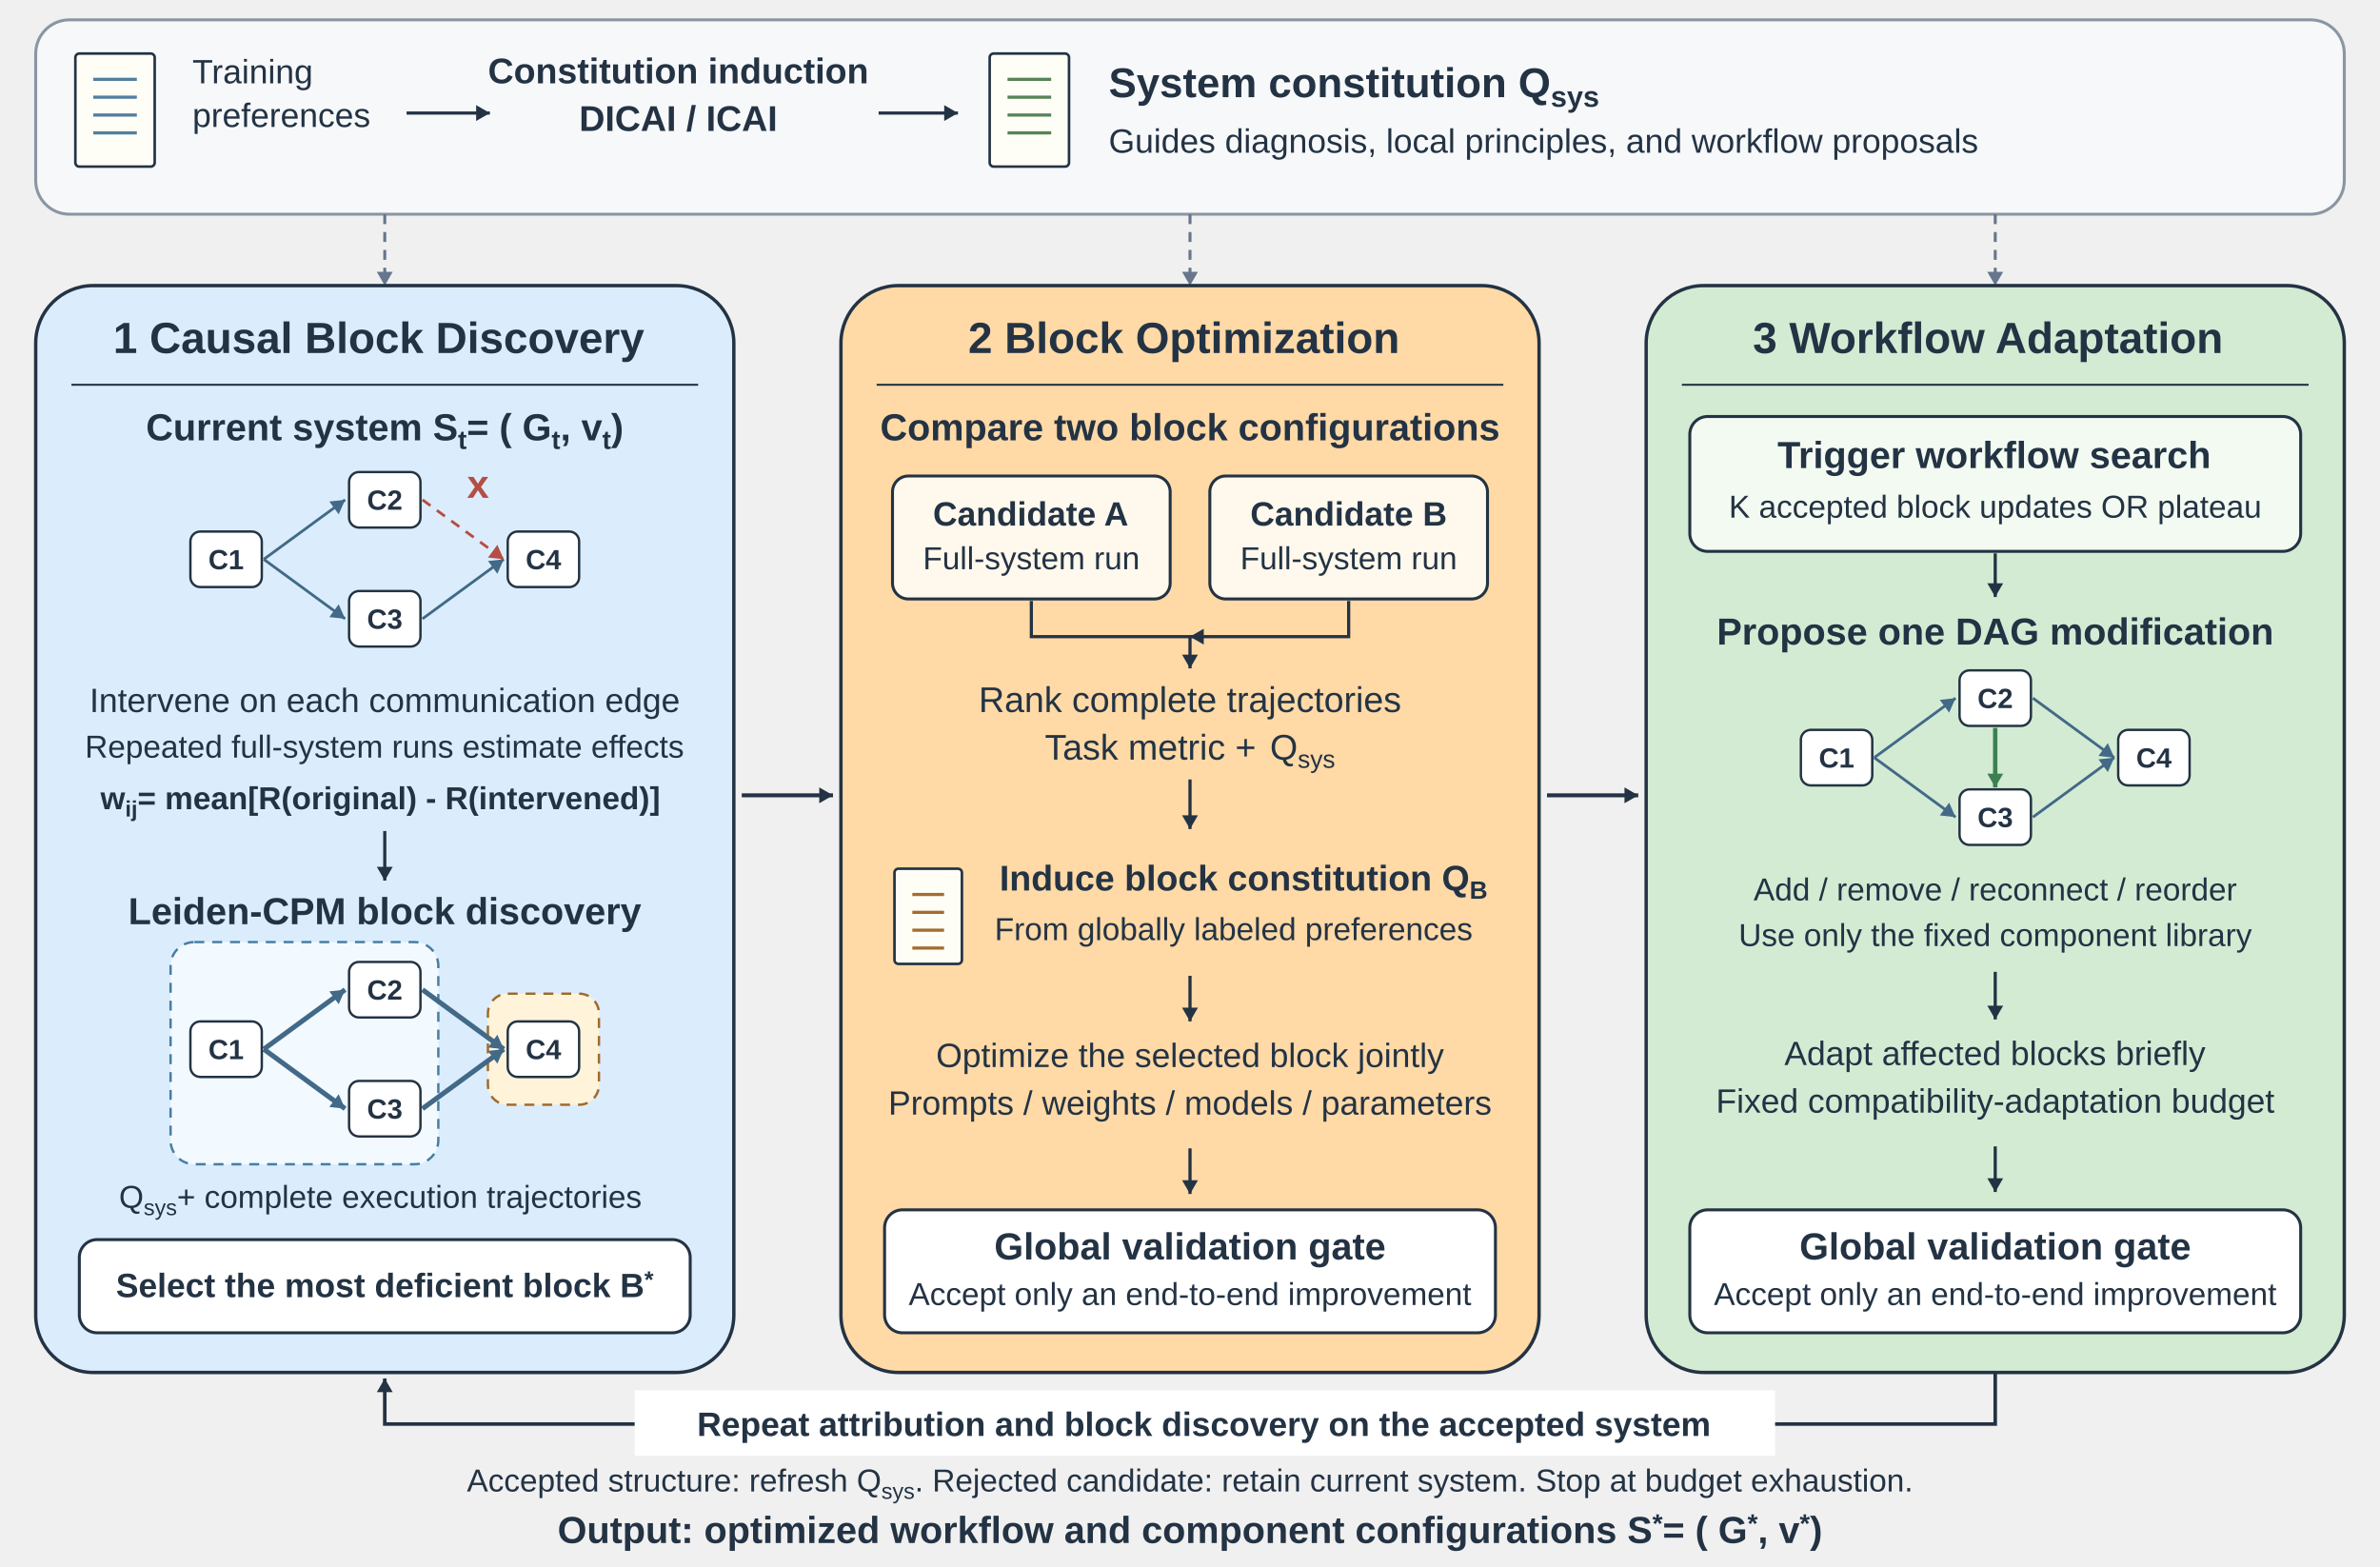
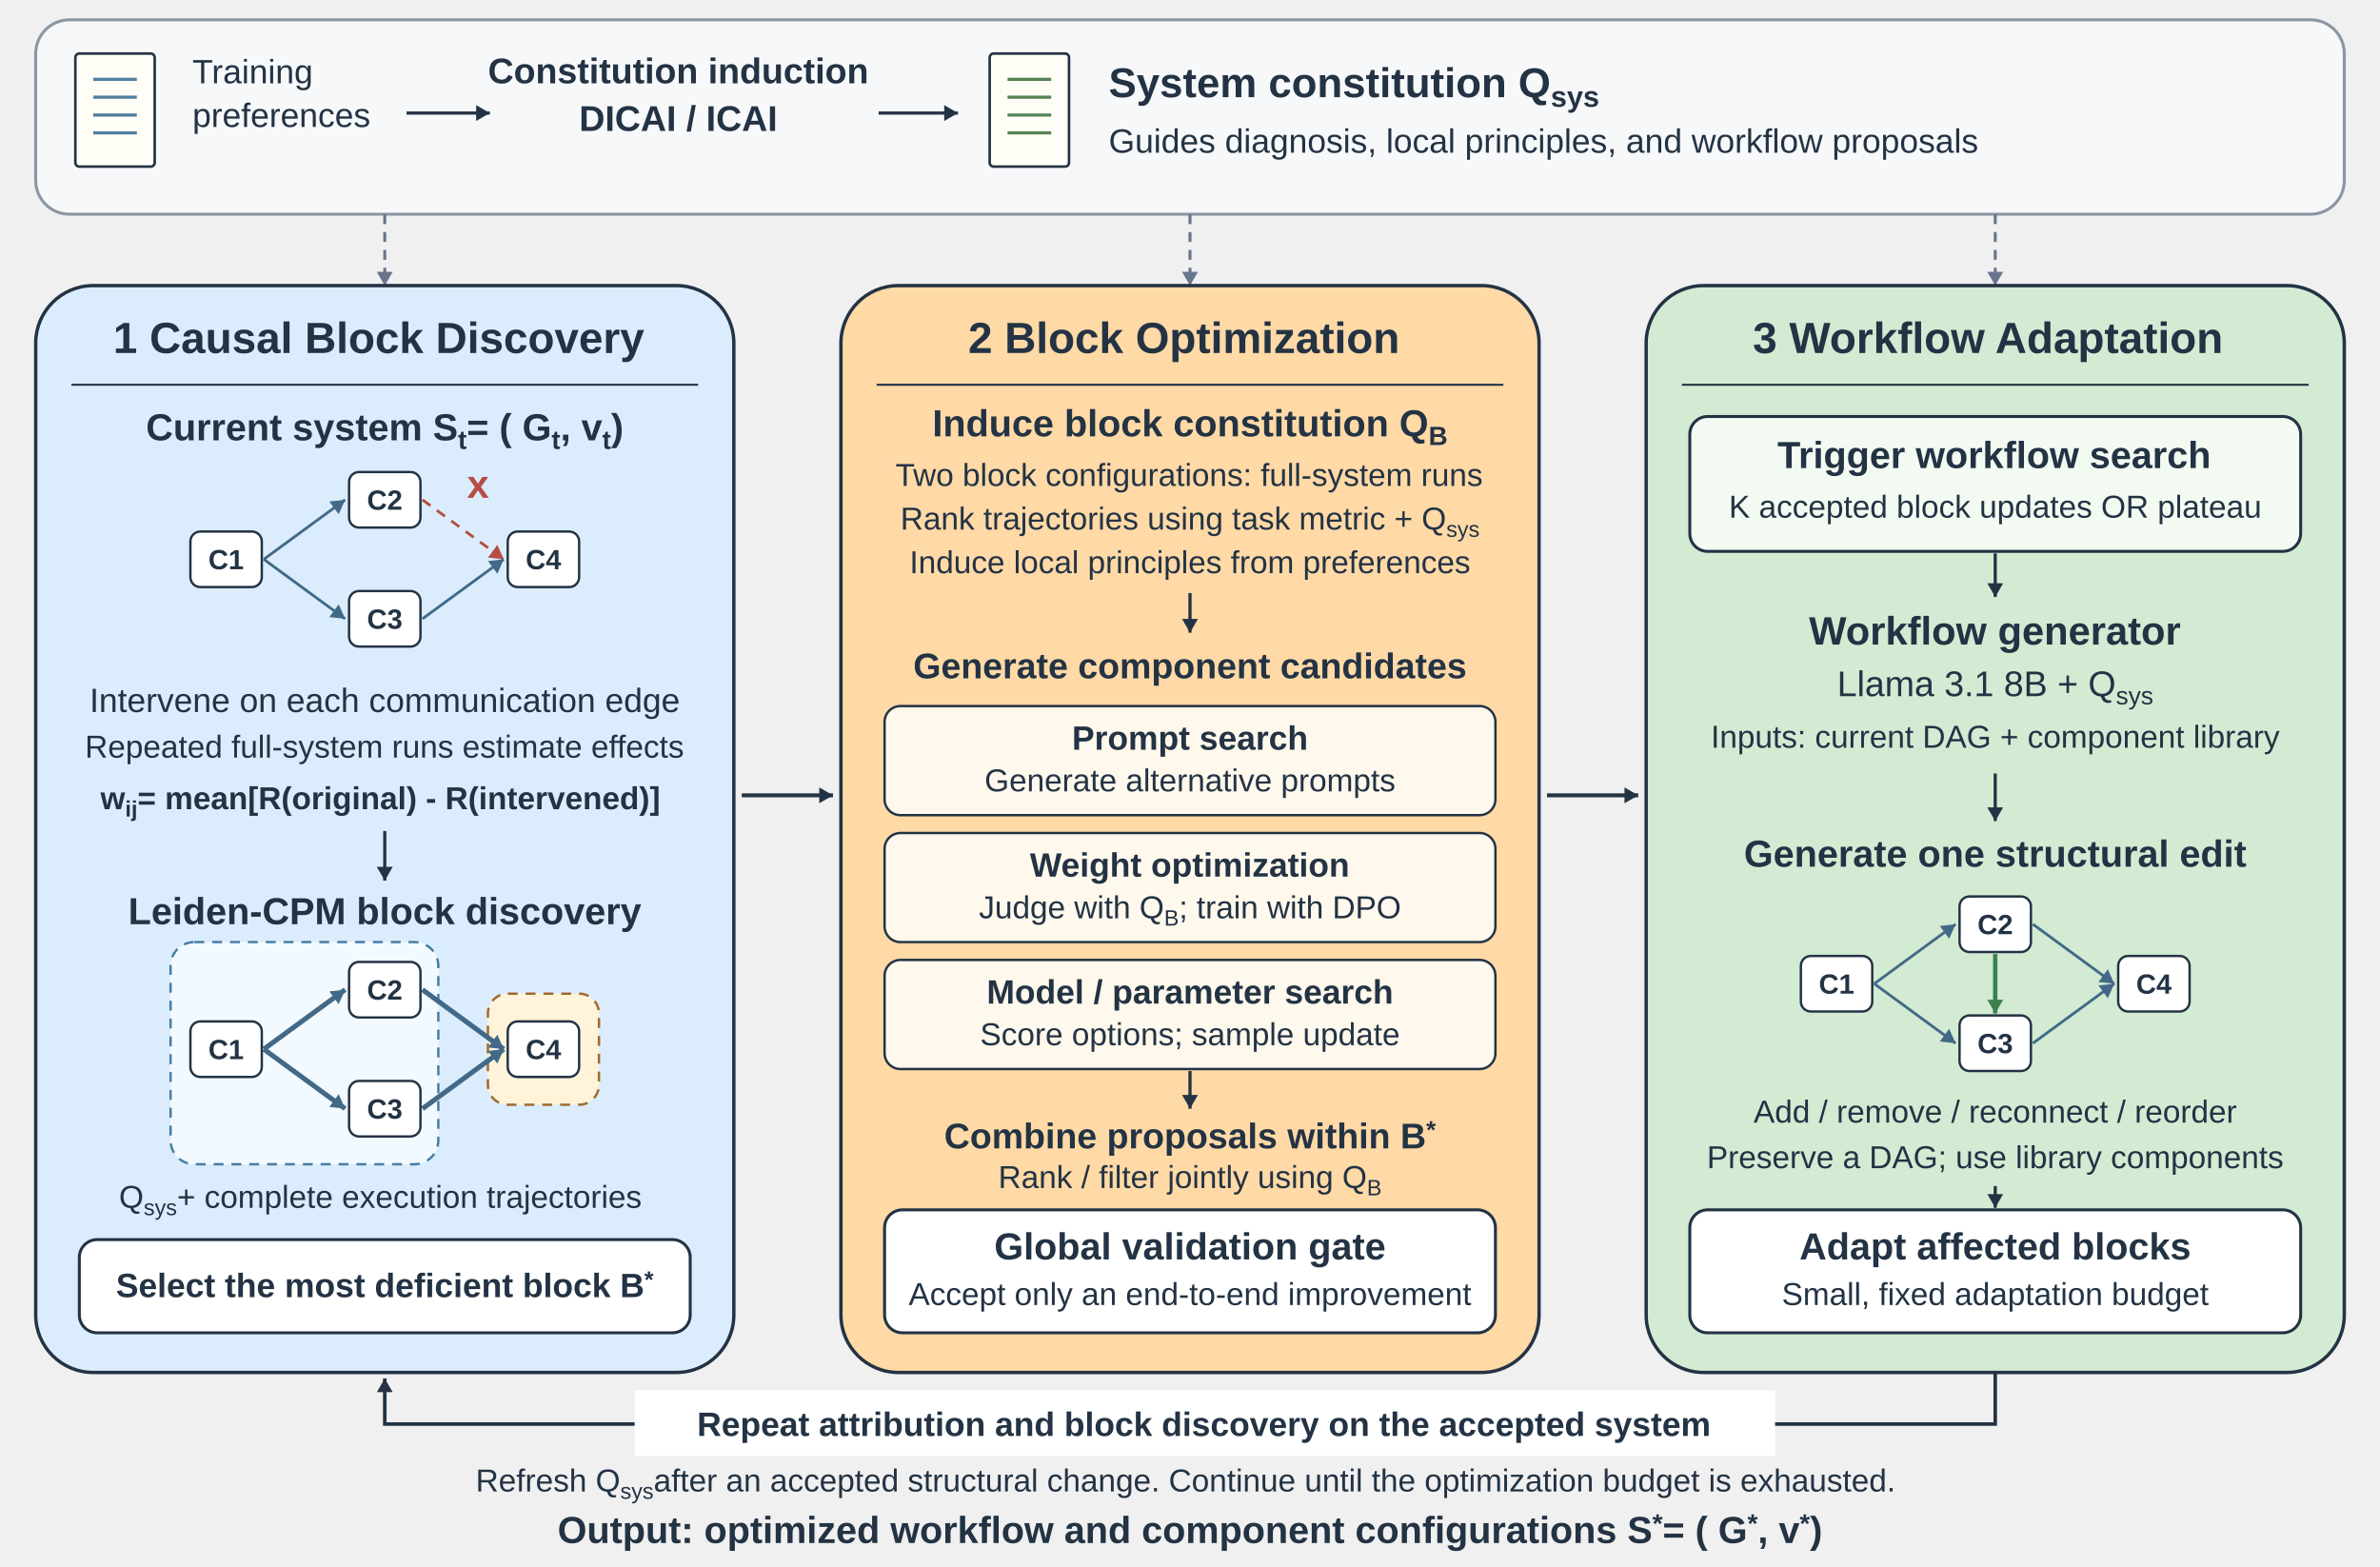
<svg xmlns="http://www.w3.org/2000/svg" width="1200" height="790" viewBox="0 0 1200 790">
  <rect x="18" y="10" width="1164" height="98" rx="17" fill="#F7F8FA" stroke="#8A96A2" stroke-width="1.5" />
  <rect x="38" y="27" width="40" height="57" rx="2" fill="#FFFEF6" stroke="#233344" stroke-width="1.3" />
  <polyline points="47,40 69,40" fill="none" stroke="#527FA0" stroke-width="1.6" />
  <polyline points="47,49 69,49" fill="none" stroke="#527FA0" stroke-width="1.6" />
  <polyline points="47,58 69,58" fill="none" stroke="#527FA0" stroke-width="1.6" />
  <polyline points="47,67 69,67" fill="none" stroke="#527FA0" stroke-width="1.6" />
  <text x="97.0" y="42" font-family="Arial, Helvetica, sans-serif" font-size="17" font-weight="400" fill="#233344">Training</text>
  <text x="97.0" y="64" font-family="Arial, Helvetica, sans-serif" font-size="17" font-weight="400" fill="#233344">preferences</text>
  <polyline points="205,57 247,57" fill="none" stroke="#233344" stroke-width="1.6" />
  <polygon points="247,57 240.072,61.0 240.072,53.0" fill="#233344" />
  <text x="246.023" y="42" font-family="Arial, Helvetica, sans-serif" font-size="18" font-weight="700" fill="#233344">Constitution induction</text>
  <text x="291.999" y="66" font-family="Arial, Helvetica, sans-serif" font-size="18" font-weight="700" fill="#233344">DICAI / ICAI</text>
  <polyline points="443,57 483,57" fill="none" stroke="#233344" stroke-width="1.6" />
  <polygon points="483,57 476.072,61.0 476.072,53.0" fill="#233344" />
  <rect x="499" y="27" width="40" height="57" rx="2" fill="#FFFEF6" stroke="#233344" stroke-width="1.3" />
  <polyline points="508,40 530,40" fill="none" stroke="#568456" stroke-width="1.6" />
  <polyline points="508,49 530,49" fill="none" stroke="#568456" stroke-width="1.6" />
  <polyline points="508,58 530,58" fill="none" stroke="#568456" stroke-width="1.6" />
  <polyline points="508,67 530,67" fill="none" stroke="#568456" stroke-width="1.6" />
  <text x="559.0" y="49" font-family="Arial, Helvetica, sans-serif" font-size="21" font-weight="700" fill="#233344">System constitution </text>
  <text x="765.524" y="49" font-family="Arial, Helvetica, sans-serif" font-size="21" font-weight="700" fill="#233344">Q</text>
  <text x="781.858" y="53.83" font-family="Arial, Helvetica, sans-serif" font-size="14.7" font-weight="700" fill="#233344">sys</text>
  <text x="806.385" y="49" font-family="Arial, Helvetica, sans-serif" font-size="21" font-weight="700" fill="#233344" />
  <text x="559.0" y="77" font-family="Arial, Helvetica, sans-serif" font-size="17" font-weight="400" fill="#233344">Guides diagnosis, local principles, and workflow proposals</text>
  <polyline points="194,108 194,144" fill="none" stroke="#67758D" stroke-width="1.5" stroke-dasharray="5 4" />
  <polygon points="194,144 190.0,137.072 198.0,137.072" fill="#67758D" />
  <polyline points="600,108 600,144" fill="none" stroke="#67758D" stroke-width="1.5" stroke-dasharray="5 4" />
  <polygon points="600,144 596.0,137.072 604.0,137.072" fill="#67758D" />
  <polyline points="1006,108 1006,144" fill="none" stroke="#67758D" stroke-width="1.5" stroke-dasharray="5 4" />
  <polygon points="1006,144 1002.0,137.072 1010.0,137.072" fill="#67758D" />
  <rect x="18" y="144" width="352" height="548" rx="29" fill="#DBEDFC" stroke="#233344" stroke-width="1.7" />
  <text x="57.042" y="178" font-family="Arial, Helvetica, sans-serif" font-size="22" font-weight="700" fill="#233344">1  Causal Block Discovery</text>
  <polyline points="36,194 352,194" fill="none" stroke="#233344" stroke-width="1" />
  <rect x="424" y="144" width="352" height="548" rx="29" fill="#FFD9A6" stroke="#233344" stroke-width="1.7" />
  <text x="488.152" y="178" font-family="Arial, Helvetica, sans-serif" font-size="22" font-weight="700" fill="#233344">2  Block Optimization</text>
  <polyline points="442,194 758,194" fill="none" stroke="#233344" stroke-width="1" />
  <rect x="830" y="144" width="352" height="548" rx="29" fill="#D3EBD3" stroke="#233344" stroke-width="1.7" />
  <text x="883.781" y="178" font-family="Arial, Helvetica, sans-serif" font-size="22" font-weight="700" fill="#233344">3  Workflow Adaptation</text>
  <polyline points="848,194 1164,194" fill="none" stroke="#233344" stroke-width="1" />
  <text x="73.584" y="222" font-family="Arial, Helvetica, sans-serif" font-size="19" font-weight="700" fill="#233344">Current system </text>
  <text x="218.245" y="222" font-family="Arial, Helvetica, sans-serif" font-size="19" font-weight="700" fill="#233344">S</text>
  <text x="230.918" y="226.37" font-family="Arial, Helvetica, sans-serif" font-size="13.3" font-weight="700" fill="#233344">t</text>
  <text x="235.347" y="222" font-family="Arial, Helvetica, sans-serif" font-size="19" font-weight="700" fill="#233344"> = (</text>
  <text x="263.328" y="222" font-family="Arial, Helvetica, sans-serif" font-size="19" font-weight="700" fill="#233344">G</text>
  <text x="278.107" y="226.37" font-family="Arial, Helvetica, sans-serif" font-size="13.3" font-weight="700" fill="#233344">t</text>
  <text x="282.536" y="222" font-family="Arial, Helvetica, sans-serif" font-size="19" font-weight="700" fill="#233344">, </text>
  <text x="293.093" y="222" font-family="Arial, Helvetica, sans-serif" font-size="19" font-weight="700" fill="#233344">v</text>
  <text x="303.66" y="226.37" font-family="Arial, Helvetica, sans-serif" font-size="13.3" font-weight="700" fill="#233344">t</text>
  <text x="308.089" y="222" font-family="Arial, Helvetica, sans-serif" font-size="19" font-weight="700" fill="#233344">)</text>
  <polyline points="133,282 174,252" fill="none" stroke="#426987" stroke-width="1.4" />
  <polygon points="174,252 170.771,259.319 166.047,252.863" fill="#426987" />
  <polyline points="133,282 174,312" fill="none" stroke="#426987" stroke-width="1.4" />
  <polygon points="174,312 166.047,311.137 170.771,304.681" fill="#426987" />
  <polyline points="213,252 254,282" fill="none" stroke="#B64D45" stroke-width="1.4" stroke-dasharray="5 4" />
  <polygon points="254,282 246.047,281.137 250.771,274.681" fill="#B64D45" />
  <polyline points="213,312 254,282" fill="none" stroke="#426987" stroke-width="1.4" />
  <polygon points="254,282 250.771,289.319 246.047,282.863" fill="#426987" />
  <rect x="96" y="268" width="36" height="28" rx="5" fill="white" stroke="#233344" stroke-width="1.2" />
  <text x="105.052" y="287" font-family="Arial, Helvetica, sans-serif" font-size="14" font-weight="700" fill="#233344">C1</text>
  <rect x="176" y="238" width="36" height="28" rx="5" fill="white" stroke="#233344" stroke-width="1.2" />
  <text x="185.052" y="257" font-family="Arial, Helvetica, sans-serif" font-size="14" font-weight="700" fill="#233344">C2</text>
  <rect x="176" y="298" width="36" height="28" rx="5" fill="white" stroke="#233344" stroke-width="1.2" />
  <text x="185.052" y="317" font-family="Arial, Helvetica, sans-serif" font-size="14" font-weight="700" fill="#233344">C3</text>
  <rect x="256" y="268" width="36" height="28" rx="5" fill="white" stroke="#233344" stroke-width="1.2" />
  <text x="265.052" y="287" font-family="Arial, Helvetica, sans-serif" font-size="14" font-weight="700" fill="#233344">C4</text>
  <text x="235.438" y="251" font-family="Arial, Helvetica, sans-serif" font-size="20" font-weight="700" fill="#B64D45">x</text>
  <text x="45.155" y="359" font-family="Arial, Helvetica, sans-serif" font-size="17" font-weight="400" fill="#233344">Intervene on each communication edge</text>
  <text x="42.824" y="382" font-family="Arial, Helvetica, sans-serif" font-size="16" font-weight="400" fill="#233344">Repeated full-system runs estimate effects</text>
  <text x="50.654" y="408" font-family="Arial, Helvetica, sans-serif" font-size="16" font-weight="700" fill="#233344" />
  <text x="50.654" y="408" font-family="Arial, Helvetica, sans-serif" font-size="16" font-weight="700" fill="#233344">w</text>
  <text x="63.099" y="411.68" font-family="Arial, Helvetica, sans-serif" font-size="11.2" font-weight="700" fill="#233344">ij</text>
  <text x="69.323" y="408" font-family="Arial, Helvetica, sans-serif" font-size="16" font-weight="700" fill="#233344"> = mean[R(original) - R(intervened)]</text>
  <polyline points="194,419 194,444" fill="none" stroke="#233344" stroke-width="1.6" />
  <polygon points="194,444 190.0,437.072 198.0,437.072" fill="#233344" />
  <text x="64.66" y="466" font-family="Arial, Helvetica, sans-serif" font-size="19" font-weight="700" fill="#233344">Leiden-CPM block discovery</text>
  <rect x="86" y="475" width="135" height="112" rx="12" fill="#F3FAFF" stroke="#477DA4" stroke-width="1.2" stroke-dasharray="5 4" />
  <rect x="246" y="501" width="56" height="56" rx="10" fill="#FFF3DA" stroke="#A06A2C" stroke-width="1.2" stroke-dasharray="5 4" />
  <polyline points="133,529 174,499" fill="none" stroke="#426987" stroke-width="2.5" />
  <polygon points="174,499 170.771,506.319 166.047,499.863" fill="#426987" />
  <polyline points="133,529 174,559" fill="none" stroke="#426987" stroke-width="2.5" />
  <polygon points="174,559 166.047,558.137 170.771,551.681" fill="#426987" />
  <polyline points="213,499 254,529" fill="none" stroke="#426987" stroke-width="2.5" />
  <polygon points="254,529 246.047,528.137 250.771,521.681" fill="#426987" />
  <polyline points="213,559 254,529" fill="none" stroke="#426987" stroke-width="2.5" />
  <polygon points="254,529 250.771,536.319 246.047,529.863" fill="#426987" />
  <rect x="96" y="515" width="36" height="28" rx="5" fill="white" stroke="#233344" stroke-width="1.2" />
  <text x="105.052" y="534" font-family="Arial, Helvetica, sans-serif" font-size="14" font-weight="700" fill="#233344">C1</text>
  <rect x="176" y="485" width="36" height="28" rx="5" fill="white" stroke="#233344" stroke-width="1.2" />
  <text x="185.052" y="504" font-family="Arial, Helvetica, sans-serif" font-size="14" font-weight="700" fill="#233344">C2</text>
  <rect x="176" y="545" width="36" height="28" rx="5" fill="white" stroke="#233344" stroke-width="1.2" />
  <text x="185.052" y="564" font-family="Arial, Helvetica, sans-serif" font-size="14" font-weight="700" fill="#233344">C3</text>
  <rect x="256" y="515" width="36" height="28" rx="5" fill="white" stroke="#233344" stroke-width="1.2" />
  <text x="265.052" y="534" font-family="Arial, Helvetica, sans-serif" font-size="14" font-weight="700" fill="#233344">C4</text>
  <text x="59.983" y="609" font-family="Arial, Helvetica, sans-serif" font-size="16" font-weight="400" fill="#233344" />
  <text x="59.983" y="609" font-family="Arial, Helvetica, sans-serif" font-size="16" font-weight="400" fill="#233344">Q</text>
  <text x="72.428" y="612.68" font-family="Arial, Helvetica, sans-serif" font-size="11.2" font-weight="400" fill="#233344">sys</text>
  <text x="89.228" y="609" font-family="Arial, Helvetica, sans-serif" font-size="16" font-weight="400" fill="#233344"> + complete execution trajectories</text>
  <rect x="40" y="625" width="308" height="47" rx="9" fill="#FFFFFF" stroke="#233344" stroke-width="1.5" />
  <text x="58.486" y="654" font-family="Arial, Helvetica, sans-serif" font-size="17" font-weight="700" fill="#233344">Select the most deficient block </text>
  <text x="312.606" y="654" font-family="Arial, Helvetica, sans-serif" font-size="17" font-weight="700" fill="#233344">B</text>
  <text x="324.883" y="649.24" font-family="Arial, Helvetica, sans-serif" font-size="11.9" font-weight="700" fill="#233344">*</text>
  <text x="329.514" y="654" font-family="Arial, Helvetica, sans-serif" font-size="17" font-weight="700" fill="#233344" />
-   <text x="443.765" y="222" font-family="Arial, Helvetica, sans-serif" font-size="19" font-weight="700" fill="#233344">Compare two block configurations</text>
-   <rect x="450" y="240" width="140" height="62" rx="8" fill="#FFF8EC" stroke="#233344" stroke-width="1.5" />
-   <text x="470.411" y="265" font-family="Arial, Helvetica, sans-serif" font-size="17" font-weight="700" fill="#233344">Candidate A</text>
-   <text x="465.324" y="287" font-family="Arial, Helvetica, sans-serif" font-size="16" font-weight="400" fill="#233344">Full-system run</text>
-   <rect x="610" y="240" width="140" height="62" rx="8" fill="#FFF8EC" stroke="#233344" stroke-width="1.5" />
-   <text x="630.411" y="265" font-family="Arial, Helvetica, sans-serif" font-size="17" font-weight="700" fill="#233344">Candidate B</text>
-   <text x="625.324" y="287" font-family="Arial, Helvetica, sans-serif" font-size="16" font-weight="400" fill="#233344">Full-system run</text>
-   <polyline points="520,303 520,321 600,321 600,337" fill="none" stroke="#233344" stroke-width="1.6" />
-   <polygon points="600,337 596.0,330.072 604.0,330.072" fill="#233344" />
-   <polyline points="680,303 680,321 600,321" fill="none" stroke="#233344" stroke-width="1.6" />
-   <polygon points="600,321 606.928,317.0 606.928,325.0" fill="#233344" />
-   <text x="493.455" y="359" font-family="Arial, Helvetica, sans-serif" font-size="18" font-weight="400" fill="#233344">Rank complete trajectories</text>
-   <text x="526.79" y="383" font-family="Arial, Helvetica, sans-serif" font-size="18" font-weight="400" fill="#233344">Task metric + </text>
-   <text x="640.309" y="383" font-family="Arial, Helvetica, sans-serif" font-size="18" font-weight="400" fill="#233344">Q</text>
-   <text x="654.31" y="387.14" font-family="Arial, Helvetica, sans-serif" font-size="12.6" font-weight="400" fill="#233344">sys</text>
-   <text x="673.21" y="383" font-family="Arial, Helvetica, sans-serif" font-size="18" font-weight="400" fill="#233344" />
-   <polyline points="600,393 600,418" fill="none" stroke="#233344" stroke-width="1.6" />
-   <polygon points="600,418 596.0,411.072 604.0,411.072" fill="#233344" />
-   <rect x="451" y="438" width="34" height="48" rx="2" fill="#FFFEF6" stroke="#233344" stroke-width="1.3" />
-   <polyline points="460,451 476,451" fill="none" stroke="#A36C32" stroke-width="1.6" />
-   <polyline points="460,460 476,460" fill="none" stroke="#A36C32" stroke-width="1.6" />
-   <polyline points="460,469 476,469" fill="none" stroke="#A36C32" stroke-width="1.6" />
-   <polyline points="460,478 476,478" fill="none" stroke="#A36C32" stroke-width="1.6" />
-   <text x="503.947" y="449" font-family="Arial, Helvetica, sans-serif" font-size="18" font-weight="700" fill="#233344">Induce block constitution </text>
-   <text x="726.952" y="449" font-family="Arial, Helvetica, sans-serif" font-size="18" font-weight="700" fill="#233344">Q</text>
-   <text x="740.953" y="453.14" font-family="Arial, Helvetica, sans-serif" font-size="12.6" font-weight="700" fill="#233344">B</text>
-   <text x="750.053" y="449" font-family="Arial, Helvetica, sans-serif" font-size="18" font-weight="700" fill="#233344" />
-   <text x="501.492" y="474" font-family="Arial, Helvetica, sans-serif" font-size="16" font-weight="400" fill="#233344">From globally labeled preferences</text>
-   <polyline points="600,492 600,515" fill="none" stroke="#233344" stroke-width="1.6" />
-   <polygon points="600,515 596.0,508.072 604.0,508.072" fill="#233344" />
-   <text x="471.969" y="538" font-family="Arial, Helvetica, sans-serif" font-size="17" font-weight="400" fill="#233344">Optimize the selected block jointly</text>
-   <text x="447.888" y="562" font-family="Arial, Helvetica, sans-serif" font-size="17" font-weight="400" fill="#233344">Prompts / weights / models / parameters</text>
-   <polyline points="600,579 600,602" fill="none" stroke="#233344" stroke-width="1.6" />
-   <polygon points="600,602 596.0,595.072 604.0,595.072" fill="#233344" />
+   <text x="470.111" y="220" font-family="Arial, Helvetica, sans-serif" font-size="19" font-weight="700" fill="#233344">Induce block constitution </text>
+   <text x="705.505" y="220" font-family="Arial, Helvetica, sans-serif" font-size="19" font-weight="700" fill="#233344">Q</text>
+   <text x="720.284" y="224.37" font-family="Arial, Helvetica, sans-serif" font-size="13.3" font-weight="700" fill="#233344">B</text>
+   <text x="729.889" y="220" font-family="Arial, Helvetica, sans-serif" font-size="19" font-weight="700" fill="#233344" />
+   <text x="451.5" y="245" font-family="Arial, Helvetica, sans-serif" font-size="16" font-weight="400" fill="#233344">Two block configurations: full-system runs</text>
+   <text x="453.995" y="267" font-family="Arial, Helvetica, sans-serif" font-size="16" font-weight="400" fill="#233344">Rank trajectories using task metric + </text>
+   <text x="716.76" y="267" font-family="Arial, Helvetica, sans-serif" font-size="16" font-weight="400" fill="#233344">Q</text>
+   <text x="729.205" y="270.68" font-family="Arial, Helvetica, sans-serif" font-size="11.2" font-weight="400" fill="#233344">sys</text>
+   <text x="746.005" y="267" font-family="Arial, Helvetica, sans-serif" font-size="16" font-weight="400" fill="#233344" />
+   <text x="458.598" y="289" font-family="Arial, Helvetica, sans-serif" font-size="16" font-weight="400" fill="#233344">Induce local principles from preferences</text>
+   <polyline points="600,299 600,319" fill="none" stroke="#233344" stroke-width="1.6" />
+   <polygon points="600,319 596.0,312.072 604.0,312.072" fill="#233344" />
+   <text x="460.465" y="342" font-family="Arial, Helvetica, sans-serif" font-size="18" font-weight="700" fill="#233344">Generate component candidates</text>
+   <rect x="446" y="356" width="308" height="55" rx="8" fill="#FFF8EC" stroke="#233344" stroke-width="1.2" />
+   <text x="540.479" y="378" font-family="Arial, Helvetica, sans-serif" font-size="17" font-weight="700" fill="#233344">Prompt search</text>
+   <text x="496.391" y="399" font-family="Arial, Helvetica, sans-serif" font-size="16" font-weight="400" fill="#233344">Generate alternative prompts</text>
+   <rect x="446" y="420" width="308" height="55" rx="8" fill="#FFF8EC" stroke="#233344" stroke-width="1.2" />
+   <text x="519.262" y="442" font-family="Arial, Helvetica, sans-serif" font-size="17" font-weight="700" fill="#233344">Weight optimization</text>
+   <text x="493.558" y="463" font-family="Arial, Helvetica, sans-serif" font-size="16" font-weight="400" fill="#233344">Judge with </text>
+   <text x="574.495" y="463" font-family="Arial, Helvetica, sans-serif" font-size="16" font-weight="400" fill="#233344">Q</text>
+   <text x="586.941" y="466.68" font-family="Arial, Helvetica, sans-serif" font-size="11.2" font-weight="400" fill="#233344">B</text>
+   <text x="594.411" y="463" font-family="Arial, Helvetica, sans-serif" font-size="16" font-weight="400" fill="#233344">; train with DPO</text>
+   <rect x="446" y="484" width="308" height="55" rx="8" fill="#FFF8EC" stroke="#233344" stroke-width="1.2" />
+   <text x="497.485" y="506" font-family="Arial, Helvetica, sans-serif" font-size="17" font-weight="700" fill="#233344">Model / parameter search</text>
+   <text x="494.156" y="527" font-family="Arial, Helvetica, sans-serif" font-size="16" font-weight="400" fill="#233344">Score options; sample update</text>
+   <polyline points="600,540 600,559" fill="none" stroke="#233344" stroke-width="1.6" />
+   <polygon points="600,559 596.0,552.072 604.0,552.072" fill="#233344" />
+   <text x="476.044" y="579" font-family="Arial, Helvetica, sans-serif" font-size="18" font-weight="700" fill="#233344">Combine proposals within </text>
+   <text x="706.054" y="579" font-family="Arial, Helvetica, sans-serif" font-size="18" font-weight="700" fill="#233344">B</text>
+   <text x="719.053" y="573.96" font-family="Arial, Helvetica, sans-serif" font-size="12.6" font-weight="700" fill="#233344">*</text>
+   <text x="723.956" y="579" font-family="Arial, Helvetica, sans-serif" font-size="18" font-weight="700" fill="#233344" />
+   <text x="503.339" y="599" font-family="Arial, Helvetica, sans-serif" font-size="16" font-weight="400" fill="#233344">Rank / filter jointly using </text>
+   <text x="676.745" y="599" font-family="Arial, Helvetica, sans-serif" font-size="16" font-weight="400" fill="#233344">Q</text>
+   <text x="689.191" y="602.68" font-family="Arial, Helvetica, sans-serif" font-size="11.2" font-weight="400" fill="#233344">B</text>
+   <text x="696.661" y="599" font-family="Arial, Helvetica, sans-serif" font-size="16" font-weight="400" fill="#233344" />
  <rect x="446" y="610" width="308" height="62" rx="9" fill="#FFFFFF" stroke="#233344" stroke-width="1.5" />
  <text x="501.289" y="635" font-family="Arial, Helvetica, sans-serif" font-size="19" font-weight="700" fill="#233344">Global validation gate</text>
  <text x="458.145" y="658" font-family="Arial, Helvetica, sans-serif" font-size="16" font-weight="400" fill="#233344">Accept only an end-to-end improvement</text>
  <rect x="852" y="210" width="308" height="68" rx="9" fill="#F3FAF1" stroke="#233344" stroke-width="1.5" />
  <text x="896.193" y="236" font-family="Arial, Helvetica, sans-serif" font-size="19" font-weight="700" fill="#233344">Trigger workflow search</text>
  <text x="871.691" y="261" font-family="Arial, Helvetica, sans-serif" font-size="16" font-weight="400" fill="#233344">K accepted block updates OR plateau</text>
  <polyline points="1006,279 1006,301" fill="none" stroke="#233344" stroke-width="1.6" />
  <polygon points="1006,301 1002.0,294.072 1010.0,294.072" fill="#233344" />
-   <text x="865.601" y="325" font-family="Arial, Helvetica, sans-serif" font-size="19" font-weight="700" fill="#233344">Propose one DAG modification</text>
-   <polyline points="945,382 986,352" fill="none" stroke="#426987" stroke-width="1.4" />
-   <polygon points="986,352 982.771,359.319 978.047,352.863" fill="#426987" />
-   <polyline points="945,382 986,412" fill="none" stroke="#426987" stroke-width="1.4" />
-   <polygon points="986,412 978.047,411.137 982.771,404.681" fill="#426987" />
-   <polyline points="1025,352 1066,382" fill="none" stroke="#426987" stroke-width="1.4" />
-   <polygon points="1066,382 1058.047,381.137 1062.771,374.681" fill="#426987" />
-   <polyline points="1025,412 1066,382" fill="none" stroke="#426987" stroke-width="1.4" />
-   <polygon points="1066,382 1062.771,389.319 1058.047,382.863" fill="#426987" />
-   <polyline points="1006,367 1006,397" fill="none" stroke="#3D8050" stroke-width="2.2" />
-   <polygon points="1006,397 1002.0,390.072 1010.0,390.072" fill="#3D8050" />
-   <rect x="908" y="368" width="36" height="28" rx="5" fill="white" stroke="#233344" stroke-width="1.2" />
-   <text x="917.052" y="387" font-family="Arial, Helvetica, sans-serif" font-size="14" font-weight="700" fill="#233344">C1</text>
-   <rect x="988" y="338" width="36" height="28" rx="5" fill="white" stroke="#233344" stroke-width="1.2" />
-   <text x="997.052" y="357" font-family="Arial, Helvetica, sans-serif" font-size="14" font-weight="700" fill="#233344">C2</text>
-   <rect x="988" y="398" width="36" height="28" rx="5" fill="white" stroke="#233344" stroke-width="1.2" />
-   <text x="997.052" y="417" font-family="Arial, Helvetica, sans-serif" font-size="14" font-weight="700" fill="#233344">C3</text>
-   <rect x="1068" y="368" width="36" height="28" rx="5" fill="white" stroke="#233344" stroke-width="1.2" />
-   <text x="1077.052" y="387" font-family="Arial, Helvetica, sans-serif" font-size="14" font-weight="700" fill="#233344">C4</text>
-   <text x="884.164" y="454" font-family="Arial, Helvetica, sans-serif" font-size="16" font-weight="400" fill="#233344">Add / remove / reconnect / reorder</text>
-   <text x="876.602" y="477" font-family="Arial, Helvetica, sans-serif" font-size="16" font-weight="400" fill="#233344">Use only the fixed component library</text>
-   <polyline points="1006,490 1006,514" fill="none" stroke="#233344" stroke-width="1.6" />
-   <polygon points="1006,514 1002.0,507.072 1010.0,507.072" fill="#233344" />
-   <text x="899.692" y="537" font-family="Arial, Helvetica, sans-serif" font-size="17" font-weight="400" fill="#233344">Adapt affected blocks briefly</text>
-   <text x="865.194" y="561" font-family="Arial, Helvetica, sans-serif" font-size="17" font-weight="400" fill="#233344">Fixed compatibility-adaptation budget</text>
-   <polyline points="1006,578 1006,601" fill="none" stroke="#233344" stroke-width="1.6" />
-   <polygon points="1006,601 1002.0,594.072 1010.0,594.072" fill="#233344" />
+   <text x="912.104" y="325" font-family="Arial, Helvetica, sans-serif" font-size="20" font-weight="700" fill="#233344">Workflow generator</text>
+   <text x="926.259" y="351" font-family="Arial, Helvetica, sans-serif" font-size="18" font-weight="400" fill="#233344">Llama 3.1 8B + </text>
+   <text x="1052.84" y="351" font-family="Arial, Helvetica, sans-serif" font-size="18" font-weight="400" fill="#233344">Q</text>
+   <text x="1066.841" y="355.14" font-family="Arial, Helvetica, sans-serif" font-size="12.6" font-weight="400" fill="#233344">sys</text>
+   <text x="1085.741" y="351" font-family="Arial, Helvetica, sans-serif" font-size="18" font-weight="400" fill="#233344" />
+   <text x="862.602" y="377" font-family="Arial, Helvetica, sans-serif" font-size="16" font-weight="400" fill="#233344">Inputs: current DAG + component library</text>
+   <polyline points="1006,390 1006,414" fill="none" stroke="#233344" stroke-width="1.6" />
+   <polygon points="1006,414 1002.0,407.072 1010.0,407.072" fill="#233344" />
+   <text x="879.299" y="437" font-family="Arial, Helvetica, sans-serif" font-size="19" font-weight="700" fill="#233344">Generate one structural edit</text>
+   <polyline points="945,496 986,466" fill="none" stroke="#426987" stroke-width="1.4" />
+   <polygon points="986,466 982.771,473.319 978.047,466.863" fill="#426987" />
+   <polyline points="945,496 986,526" fill="none" stroke="#426987" stroke-width="1.4" />
+   <polygon points="986,526 978.047,525.137 982.771,518.681" fill="#426987" />
+   <polyline points="1025,466 1066,496" fill="none" stroke="#426987" stroke-width="1.4" />
+   <polygon points="1066,496 1058.047,495.137 1062.771,488.681" fill="#426987" />
+   <polyline points="1025,526 1066,496" fill="none" stroke="#426987" stroke-width="1.4" />
+   <polygon points="1066,496 1062.771,503.319 1058.047,496.863" fill="#426987" />
+   <polyline points="1006,481 1006,511" fill="none" stroke="#3D8050" stroke-width="2.2" />
+   <polygon points="1006,511 1002.0,504.072 1010.0,504.072" fill="#3D8050" />
+   <rect x="908" y="482" width="36" height="28" rx="5" fill="white" stroke="#233344" stroke-width="1.2" />
+   <text x="917.052" y="501" font-family="Arial, Helvetica, sans-serif" font-size="14" font-weight="700" fill="#233344">C1</text>
+   <rect x="988" y="452" width="36" height="28" rx="5" fill="white" stroke="#233344" stroke-width="1.2" />
+   <text x="997.052" y="471" font-family="Arial, Helvetica, sans-serif" font-size="14" font-weight="700" fill="#233344">C2</text>
+   <rect x="988" y="512" width="36" height="28" rx="5" fill="white" stroke="#233344" stroke-width="1.2" />
+   <text x="997.052" y="531" font-family="Arial, Helvetica, sans-serif" font-size="14" font-weight="700" fill="#233344">C3</text>
+   <rect x="1068" y="482" width="36" height="28" rx="5" fill="white" stroke="#233344" stroke-width="1.2" />
+   <text x="1077.052" y="501" font-family="Arial, Helvetica, sans-serif" font-size="14" font-weight="700" fill="#233344">C4</text>
+   <text x="884.164" y="566" font-family="Arial, Helvetica, sans-serif" font-size="16" font-weight="400" fill="#233344">Add / remove / reconnect / reorder</text>
+   <text x="860.605" y="589" font-family="Arial, Helvetica, sans-serif" font-size="16" font-weight="400" fill="#233344">Preserve a DAG; use library components</text>
+   <polyline points="1006,598 1006,609" fill="none" stroke="#233344" stroke-width="1.6" />
+   <polygon points="1006,609 1002.0,602.072 1010.0,602.072" fill="#233344" />
  <rect x="852" y="610" width="308" height="62" rx="9" fill="#FFFFFF" stroke="#233344" stroke-width="1.5" />
-   <text x="907.289" y="635" font-family="Arial, Helvetica, sans-serif" font-size="19" font-weight="700" fill="#233344">Global validation gate</text>
-   <text x="864.145" y="658" font-family="Arial, Helvetica, sans-serif" font-size="16" font-weight="400" fill="#233344">Accept only an end-to-end improvement</text>
+   <text x="907.284" y="635" font-family="Arial, Helvetica, sans-serif" font-size="19" font-weight="700" fill="#233344">Adapt affected blocks</text>
+   <text x="898.371" y="658" font-family="Arial, Helvetica, sans-serif" font-size="16" font-weight="400" fill="#233344">Small, fixed adaptation budget</text>
  <polyline points="374,401 420,401" fill="none" stroke="#233344" stroke-width="2" />
  <polygon points="420,401 413.072,405.0 413.072,397.0" fill="#233344" />
  <polyline points="780,401 826,401" fill="none" stroke="#233344" stroke-width="2" />
  <polygon points="826,401 819.072,405.0 819.072,397.0" fill="#233344" />
  <polyline points="1006,692 1006,718 194,718 194,695" fill="none" stroke="#233344" stroke-width="1.8" />
  <polygon points="194,695 198.0,701.928 190.0,701.928" fill="#233344" />
  <rect x="320" y="701" width="575" height="33" rx="0" fill="white" stroke="white" stroke-width="0" />
  <text x="351.46" y="724" font-family="Arial, Helvetica, sans-serif" font-size="17" font-weight="700" fill="#233344">Repeat attribution and block discovery on the accepted system</text>
-   <text x="235.409" y="752" font-family="Arial, Helvetica, sans-serif" font-size="16" font-weight="400" fill="#233344">Accepted structure: refresh </text>
-   <text x="431.94" y="752" font-family="Arial, Helvetica, sans-serif" font-size="16" font-weight="400" fill="#233344">Q</text>
-   <text x="444.385" y="755.68" font-family="Arial, Helvetica, sans-serif" font-size="11.2" font-weight="400" fill="#233344">sys</text>
-   <text x="461.185" y="752" font-family="Arial, Helvetica, sans-serif" font-size="16" font-weight="400" fill="#233344">. Rejected candidate: retain current system. Stop at budget exhaustion.</text>
+   <text x="239.834" y="752" font-family="Arial, Helvetica, sans-serif" font-size="16" font-weight="400" fill="#233344">Refresh </text>
+   <text x="300.303" y="752" font-family="Arial, Helvetica, sans-serif" font-size="16" font-weight="400" fill="#233344">Q</text>
+   <text x="312.748" y="755.68" font-family="Arial, Helvetica, sans-serif" font-size="11.2" font-weight="400" fill="#233344">sys</text>
+   <text x="329.548" y="752" font-family="Arial, Helvetica, sans-serif" font-size="16" font-weight="400" fill="#233344"> after an accepted structural change. Continue until the optimization budget is exhausted.</text>
  <text x="281.116" y="778" font-family="Arial, Helvetica, sans-serif" font-size="19" font-weight="700" fill="#233344">Output: optimized workflow and component configurations </text>
  <text x="820.473" y="778" font-family="Arial, Helvetica, sans-serif" font-size="19" font-weight="700" fill="#233344">S</text>
  <text x="833.146" y="772.68" font-family="Arial, Helvetica, sans-serif" font-size="13.3" font-weight="700" fill="#233344">*</text>
  <text x="838.322" y="778" font-family="Arial, Helvetica, sans-serif" font-size="19" font-weight="700" fill="#233344"> = (</text>
  <text x="866.302" y="778" font-family="Arial, Helvetica, sans-serif" font-size="19" font-weight="700" fill="#233344">G</text>
  <text x="881.081" y="772.68" font-family="Arial, Helvetica, sans-serif" font-size="13.3" font-weight="700" fill="#233344">*</text>
  <text x="886.257" y="778" font-family="Arial, Helvetica, sans-serif" font-size="19" font-weight="700" fill="#233344">, </text>
  <text x="896.814" y="778" font-family="Arial, Helvetica, sans-serif" font-size="19" font-weight="700" fill="#233344">v</text>
  <text x="907.381" y="772.68" font-family="Arial, Helvetica, sans-serif" font-size="13.3" font-weight="700" fill="#233344">*</text>
  <text x="912.557" y="778" font-family="Arial, Helvetica, sans-serif" font-size="19" font-weight="700" fill="#233344">)</text>
</svg>
